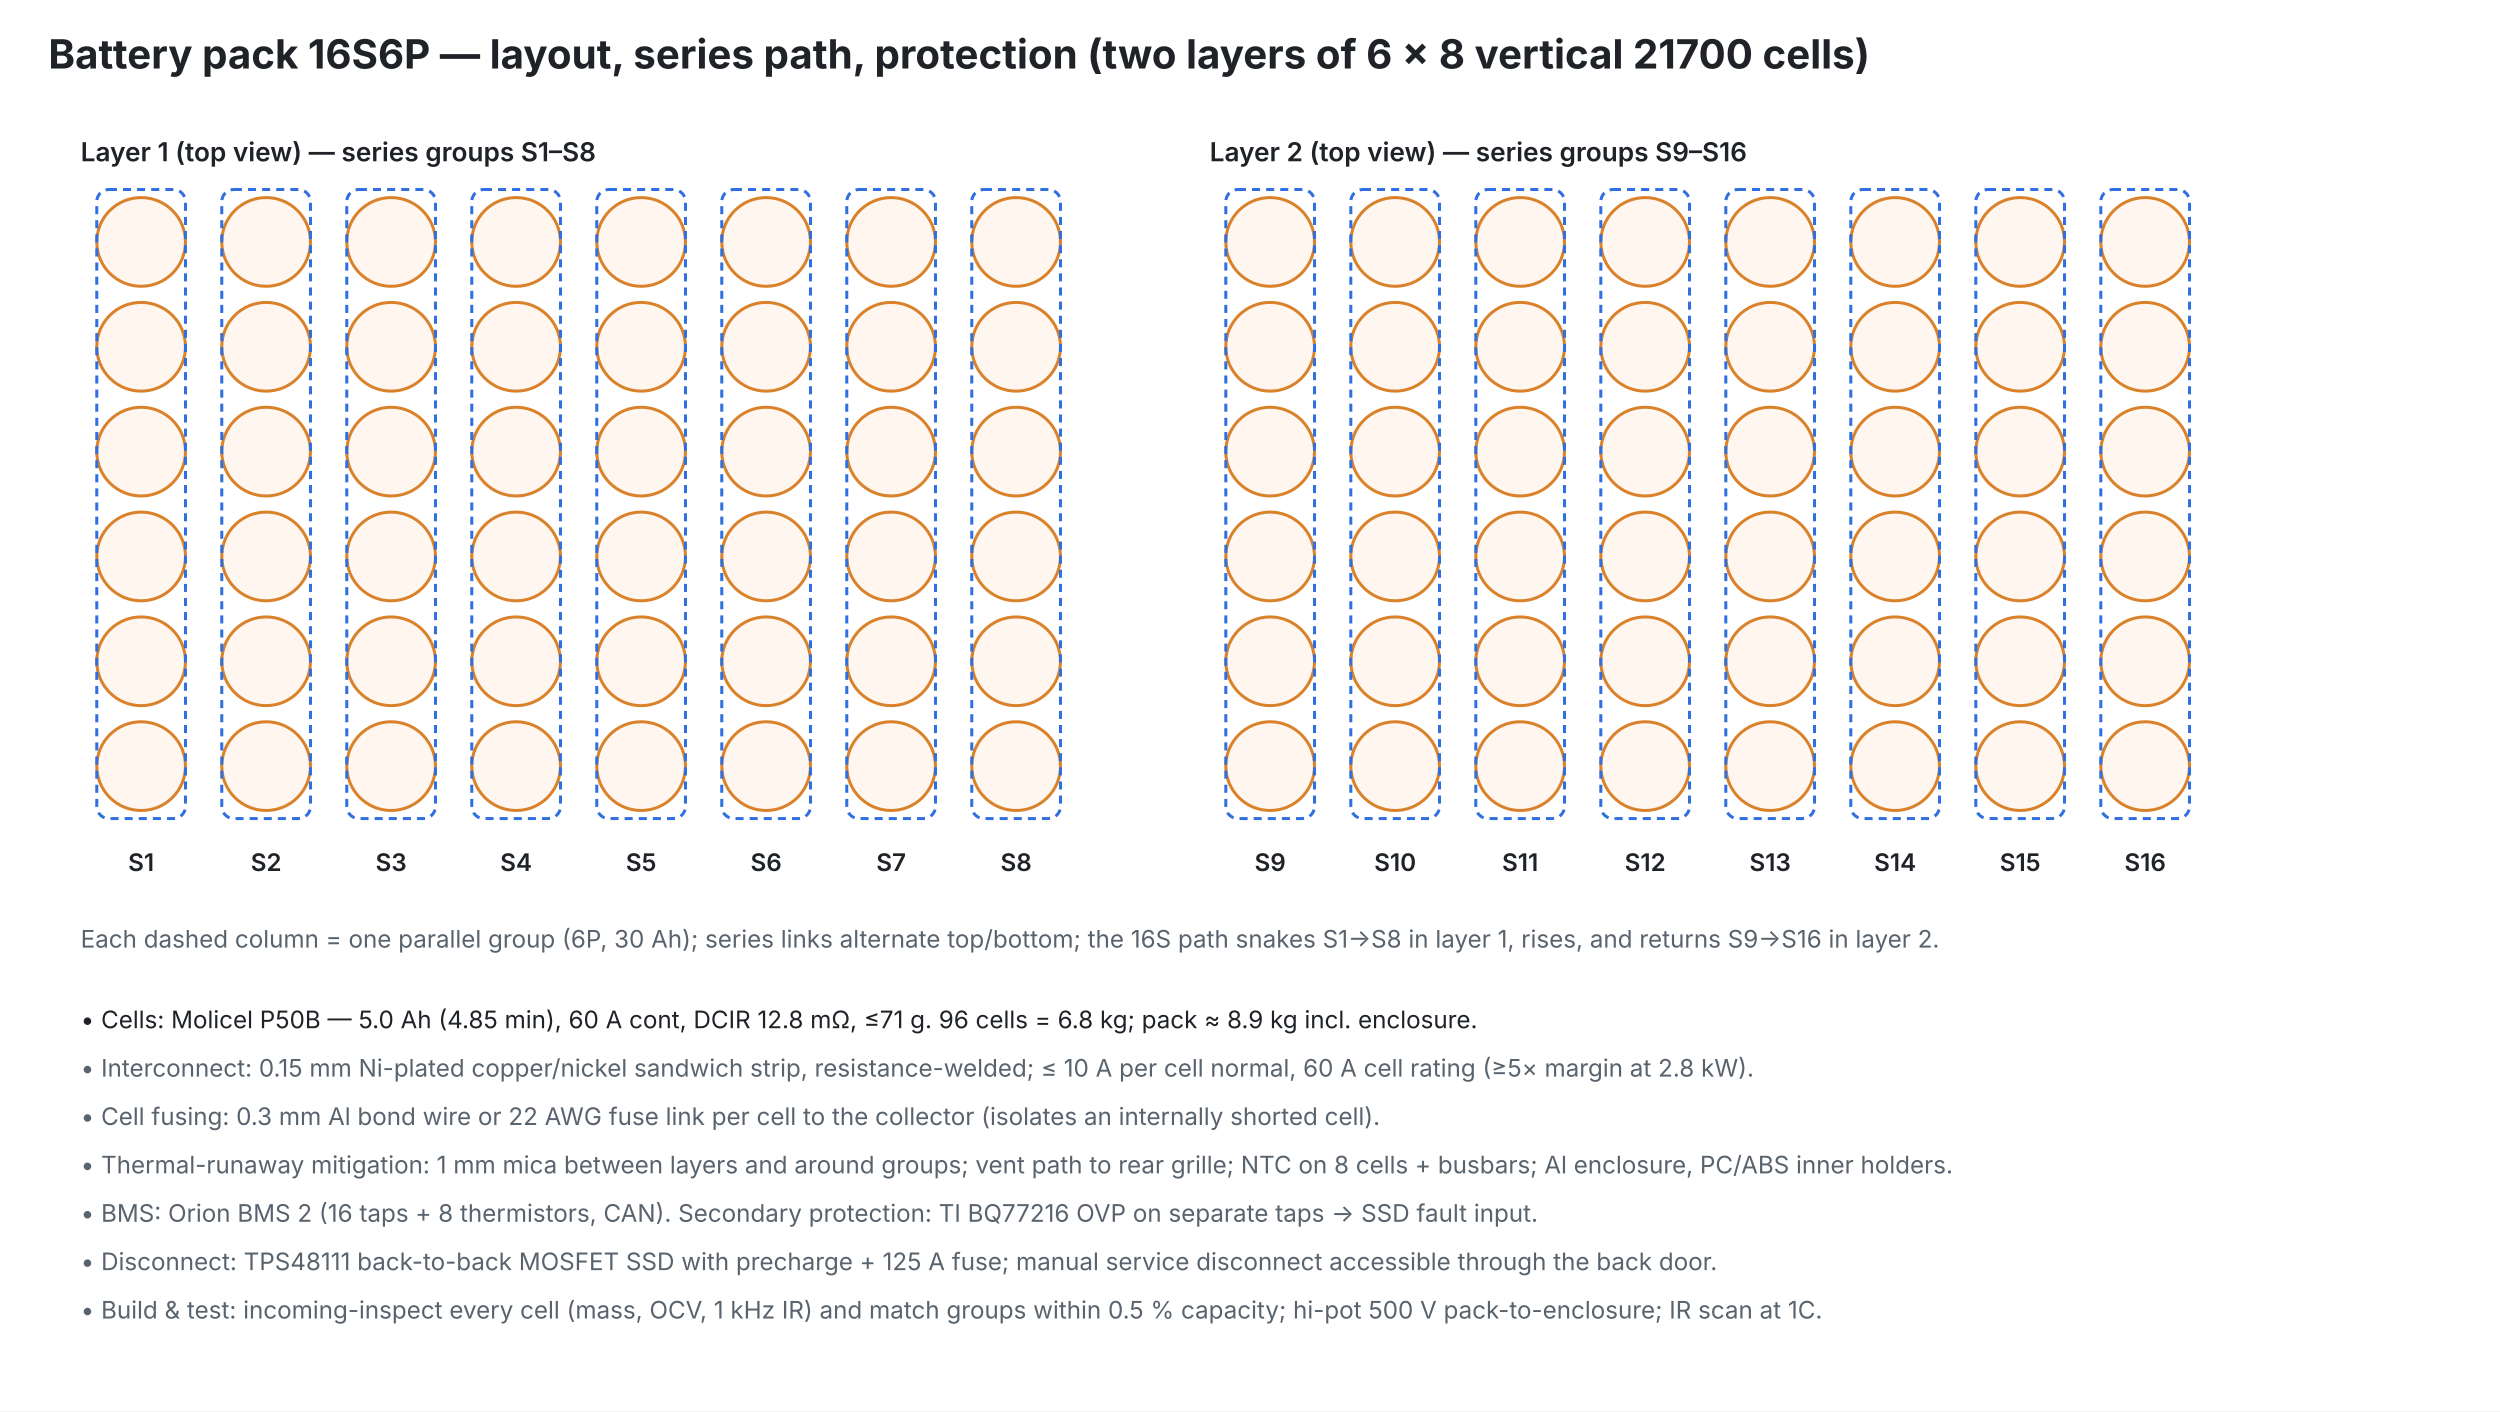
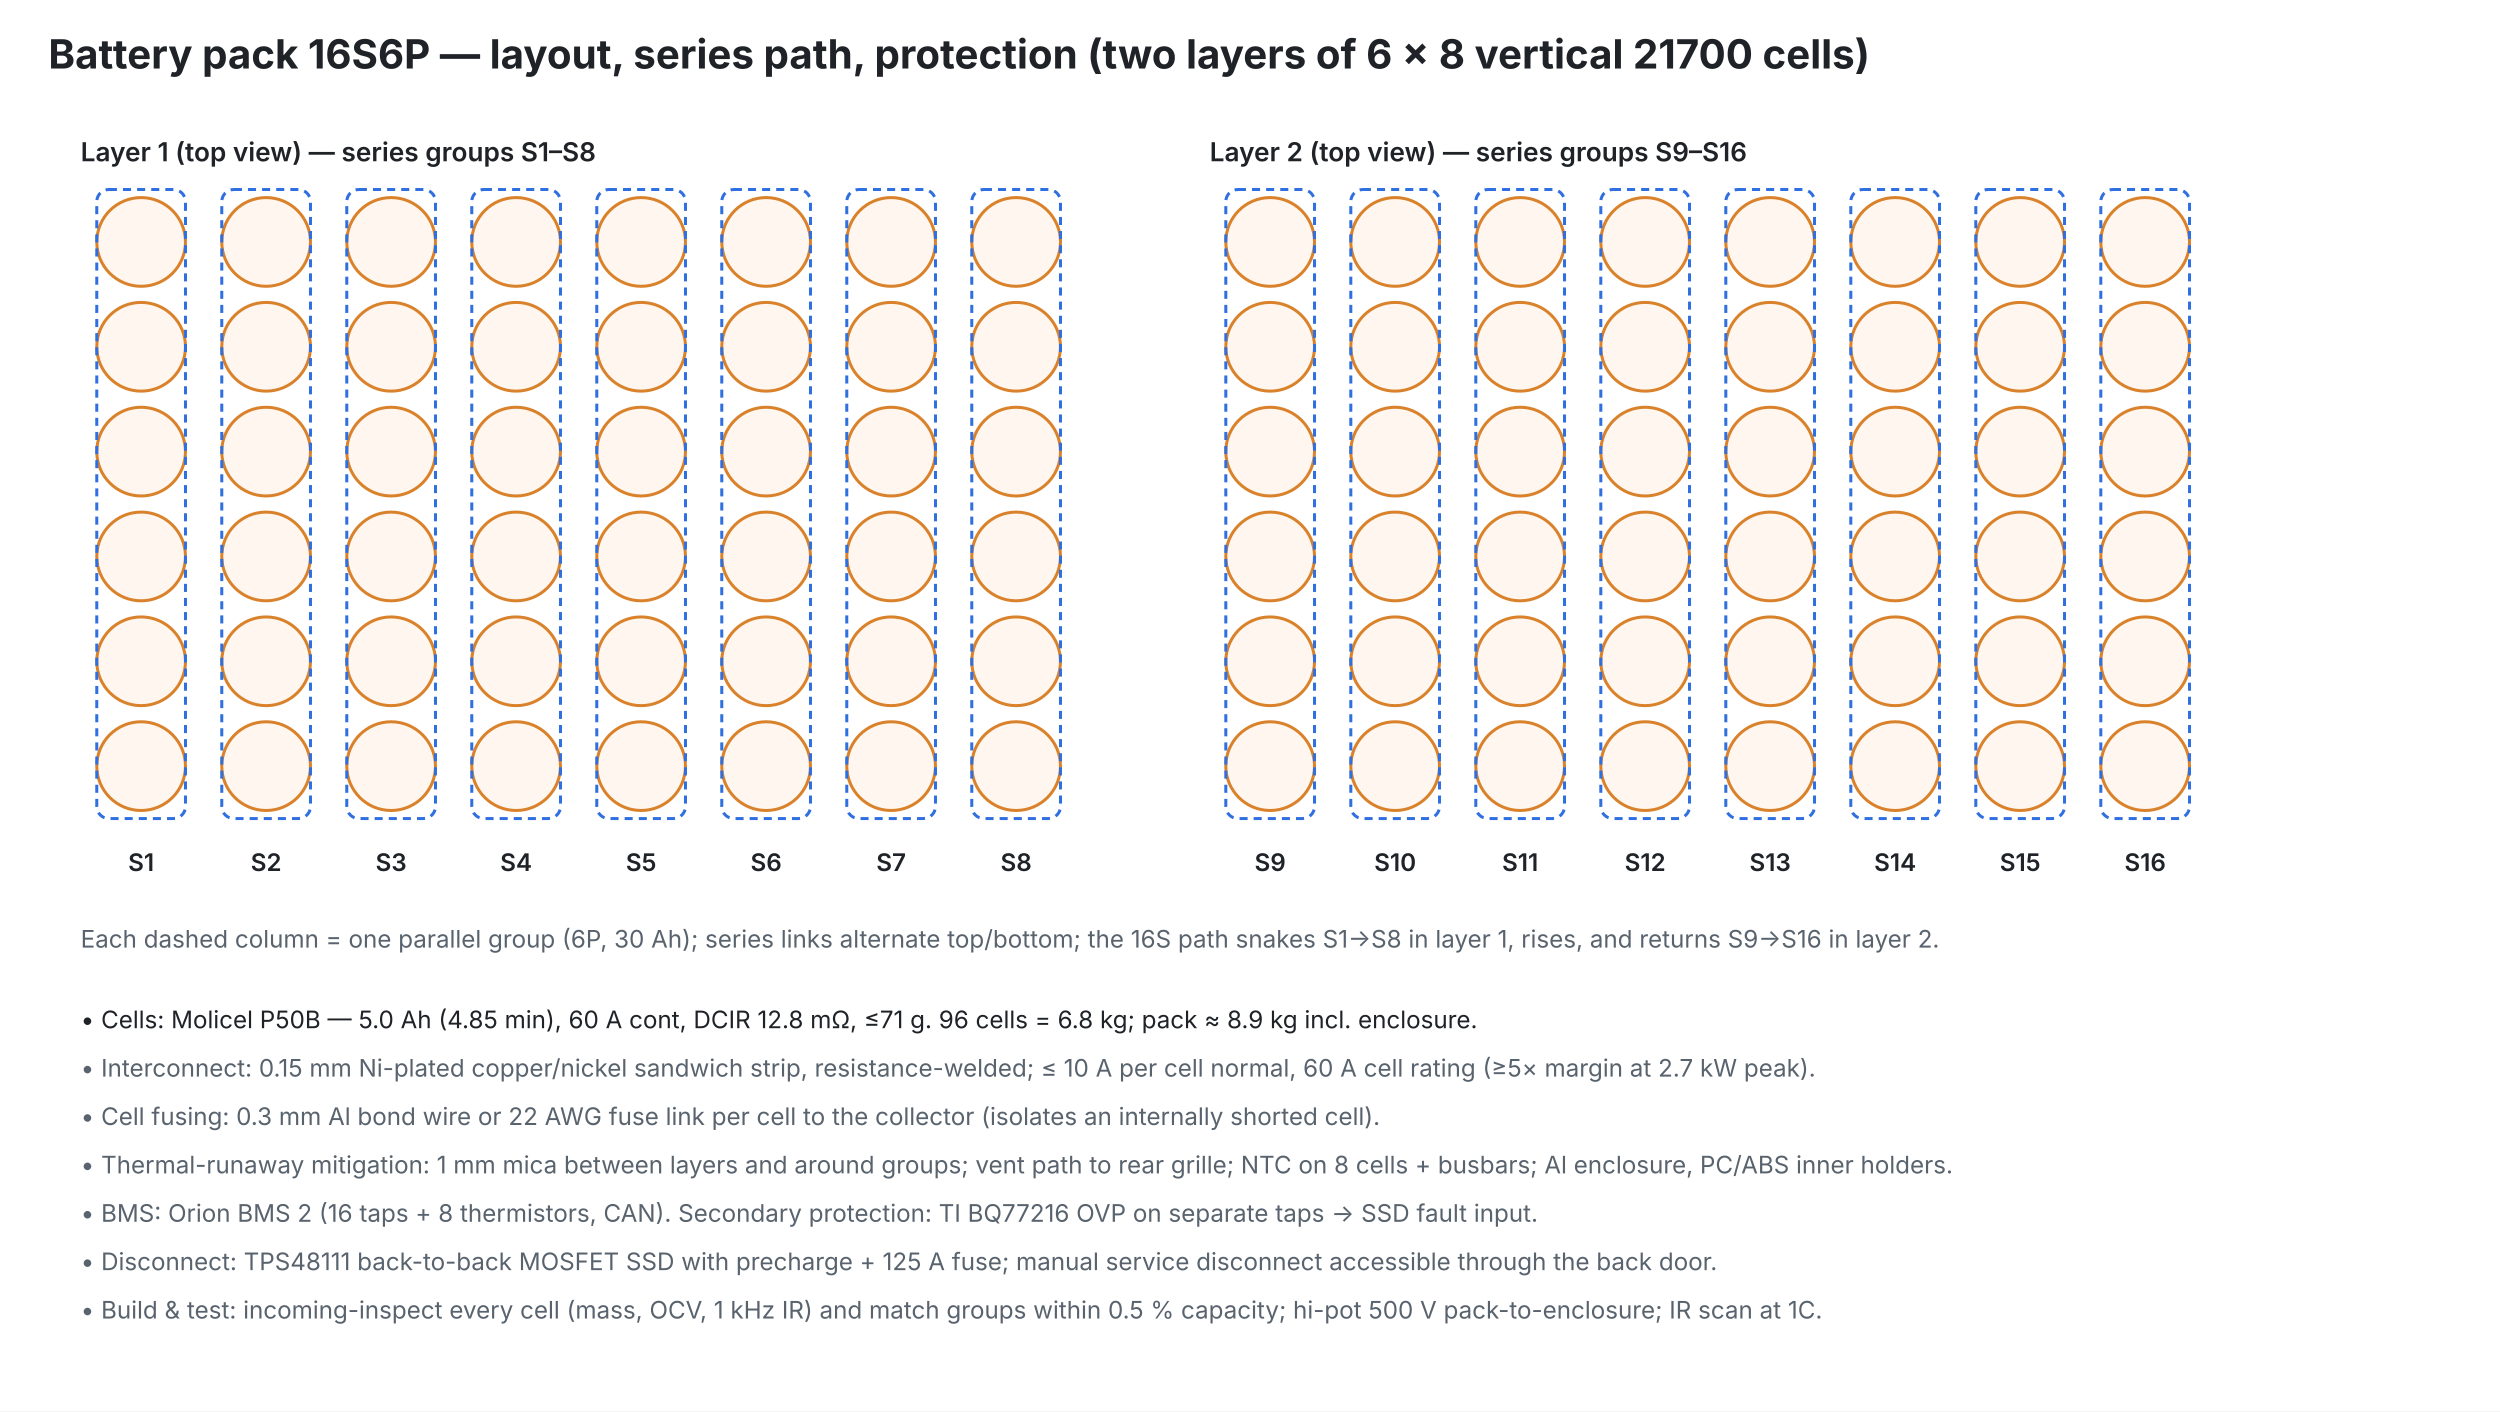
<svg xmlns="http://www.w3.org/2000/svg" viewBox="0 0 1240 700" width="1240" height="700">
  <defs>
    <marker id="arrow" viewBox="0 0 10 10" refX="9" refY="5" markerWidth="7" markerHeight="7" orient="auto-start-reverse">
      <path d="M0,0 L10,5 L0,10 z" fill="#1f2328" />
    </marker>
  </defs>
  <rect width="1240" height="700" fill="#ffffff" />
  <text x="24.0" y="34.0" font-family="Inter, Segoe UI, Helvetica, Arial, sans-serif" font-size="20" fill="#1f2328" text-anchor="start" font-weight="700">Battery pack 16S6P — layout, series path, protection (two layers of 6 × 8 vertical 21700 cells)</text>
  <text x="40.0" y="80.0" font-family="Inter, Segoe UI, Helvetica, Arial, sans-serif" font-size="13" fill="#1f2328" text-anchor="start" font-weight="600">Layer 1 (top view) — series groups S1–S8</text>
  <circle cx="70.0" cy="120.0" r="22" fill="#fff7ef" stroke="#d9822b" stroke-width="1.5" />
  <circle cx="70.0" cy="172.0" r="22" fill="#fff7ef" stroke="#d9822b" stroke-width="1.5" />
  <circle cx="70.0" cy="224.0" r="22" fill="#fff7ef" stroke="#d9822b" stroke-width="1.5" />
  <circle cx="70.0" cy="276.0" r="22" fill="#fff7ef" stroke="#d9822b" stroke-width="1.5" />
  <circle cx="70.0" cy="328.0" r="22" fill="#fff7ef" stroke="#d9822b" stroke-width="1.5" />
  <circle cx="70.0" cy="380.0" r="22" fill="#fff7ef" stroke="#d9822b" stroke-width="1.5" />
  <text x="70.0" y="432.0" font-family="Inter, Segoe UI, Helvetica, Arial, sans-serif" font-size="12" fill="#1f2328" text-anchor="middle" font-weight="600">S1</text>
  <rect x="48" y="94" width="44" height="312" rx="6" fill="none" stroke="#2f6fdf" stroke-width="1.5" stroke-dasharray="4 3" />
  <circle cx="132.0" cy="120.0" r="22" fill="#fff7ef" stroke="#d9822b" stroke-width="1.5" />
  <circle cx="132.0" cy="172.0" r="22" fill="#fff7ef" stroke="#d9822b" stroke-width="1.5" />
  <circle cx="132.0" cy="224.0" r="22" fill="#fff7ef" stroke="#d9822b" stroke-width="1.5" />
  <circle cx="132.0" cy="276.0" r="22" fill="#fff7ef" stroke="#d9822b" stroke-width="1.5" />
  <circle cx="132.0" cy="328.0" r="22" fill="#fff7ef" stroke="#d9822b" stroke-width="1.5" />
  <circle cx="132.0" cy="380.0" r="22" fill="#fff7ef" stroke="#d9822b" stroke-width="1.5" />
  <text x="132.0" y="432.0" font-family="Inter, Segoe UI, Helvetica, Arial, sans-serif" font-size="12" fill="#1f2328" text-anchor="middle" font-weight="600">S2</text>
  <rect x="110" y="94" width="44" height="312" rx="6" fill="none" stroke="#2f6fdf" stroke-width="1.5" stroke-dasharray="4 3" />
  <circle cx="194.0" cy="120.0" r="22" fill="#fff7ef" stroke="#d9822b" stroke-width="1.5" />
  <circle cx="194.0" cy="172.0" r="22" fill="#fff7ef" stroke="#d9822b" stroke-width="1.5" />
  <circle cx="194.0" cy="224.0" r="22" fill="#fff7ef" stroke="#d9822b" stroke-width="1.5" />
  <circle cx="194.0" cy="276.0" r="22" fill="#fff7ef" stroke="#d9822b" stroke-width="1.5" />
  <circle cx="194.0" cy="328.0" r="22" fill="#fff7ef" stroke="#d9822b" stroke-width="1.5" />
  <circle cx="194.0" cy="380.0" r="22" fill="#fff7ef" stroke="#d9822b" stroke-width="1.5" />
  <text x="194.0" y="432.0" font-family="Inter, Segoe UI, Helvetica, Arial, sans-serif" font-size="12" fill="#1f2328" text-anchor="middle" font-weight="600">S3</text>
  <rect x="172" y="94" width="44" height="312" rx="6" fill="none" stroke="#2f6fdf" stroke-width="1.5" stroke-dasharray="4 3" />
  <circle cx="256.0" cy="120.0" r="22" fill="#fff7ef" stroke="#d9822b" stroke-width="1.5" />
  <circle cx="256.0" cy="172.0" r="22" fill="#fff7ef" stroke="#d9822b" stroke-width="1.5" />
  <circle cx="256.0" cy="224.0" r="22" fill="#fff7ef" stroke="#d9822b" stroke-width="1.5" />
  <circle cx="256.0" cy="276.0" r="22" fill="#fff7ef" stroke="#d9822b" stroke-width="1.5" />
  <circle cx="256.0" cy="328.0" r="22" fill="#fff7ef" stroke="#d9822b" stroke-width="1.5" />
  <circle cx="256.0" cy="380.0" r="22" fill="#fff7ef" stroke="#d9822b" stroke-width="1.5" />
  <text x="256.0" y="432.0" font-family="Inter, Segoe UI, Helvetica, Arial, sans-serif" font-size="12" fill="#1f2328" text-anchor="middle" font-weight="600">S4</text>
  <rect x="234" y="94" width="44" height="312" rx="6" fill="none" stroke="#2f6fdf" stroke-width="1.5" stroke-dasharray="4 3" />
  <circle cx="318.0" cy="120.0" r="22" fill="#fff7ef" stroke="#d9822b" stroke-width="1.5" />
  <circle cx="318.0" cy="172.0" r="22" fill="#fff7ef" stroke="#d9822b" stroke-width="1.5" />
  <circle cx="318.0" cy="224.0" r="22" fill="#fff7ef" stroke="#d9822b" stroke-width="1.5" />
  <circle cx="318.0" cy="276.0" r="22" fill="#fff7ef" stroke="#d9822b" stroke-width="1.5" />
  <circle cx="318.0" cy="328.0" r="22" fill="#fff7ef" stroke="#d9822b" stroke-width="1.5" />
  <circle cx="318.0" cy="380.0" r="22" fill="#fff7ef" stroke="#d9822b" stroke-width="1.5" />
  <text x="318.0" y="432.0" font-family="Inter, Segoe UI, Helvetica, Arial, sans-serif" font-size="12" fill="#1f2328" text-anchor="middle" font-weight="600">S5</text>
  <rect x="296" y="94" width="44" height="312" rx="6" fill="none" stroke="#2f6fdf" stroke-width="1.5" stroke-dasharray="4 3" />
  <circle cx="380.0" cy="120.0" r="22" fill="#fff7ef" stroke="#d9822b" stroke-width="1.5" />
  <circle cx="380.0" cy="172.0" r="22" fill="#fff7ef" stroke="#d9822b" stroke-width="1.5" />
  <circle cx="380.0" cy="224.0" r="22" fill="#fff7ef" stroke="#d9822b" stroke-width="1.5" />
  <circle cx="380.0" cy="276.0" r="22" fill="#fff7ef" stroke="#d9822b" stroke-width="1.5" />
  <circle cx="380.0" cy="328.0" r="22" fill="#fff7ef" stroke="#d9822b" stroke-width="1.5" />
  <circle cx="380.0" cy="380.0" r="22" fill="#fff7ef" stroke="#d9822b" stroke-width="1.5" />
  <text x="380.0" y="432.0" font-family="Inter, Segoe UI, Helvetica, Arial, sans-serif" font-size="12" fill="#1f2328" text-anchor="middle" font-weight="600">S6</text>
  <rect x="358" y="94" width="44" height="312" rx="6" fill="none" stroke="#2f6fdf" stroke-width="1.5" stroke-dasharray="4 3" />
  <circle cx="442.0" cy="120.0" r="22" fill="#fff7ef" stroke="#d9822b" stroke-width="1.5" />
  <circle cx="442.0" cy="172.0" r="22" fill="#fff7ef" stroke="#d9822b" stroke-width="1.5" />
  <circle cx="442.0" cy="224.0" r="22" fill="#fff7ef" stroke="#d9822b" stroke-width="1.5" />
  <circle cx="442.0" cy="276.0" r="22" fill="#fff7ef" stroke="#d9822b" stroke-width="1.5" />
  <circle cx="442.0" cy="328.0" r="22" fill="#fff7ef" stroke="#d9822b" stroke-width="1.5" />
  <circle cx="442.0" cy="380.0" r="22" fill="#fff7ef" stroke="#d9822b" stroke-width="1.5" />
  <text x="442.0" y="432.0" font-family="Inter, Segoe UI, Helvetica, Arial, sans-serif" font-size="12" fill="#1f2328" text-anchor="middle" font-weight="600">S7</text>
  <rect x="420" y="94" width="44" height="312" rx="6" fill="none" stroke="#2f6fdf" stroke-width="1.5" stroke-dasharray="4 3" />
  <circle cx="504.0" cy="120.0" r="22" fill="#fff7ef" stroke="#d9822b" stroke-width="1.5" />
  <circle cx="504.0" cy="172.0" r="22" fill="#fff7ef" stroke="#d9822b" stroke-width="1.5" />
  <circle cx="504.0" cy="224.0" r="22" fill="#fff7ef" stroke="#d9822b" stroke-width="1.5" />
  <circle cx="504.0" cy="276.0" r="22" fill="#fff7ef" stroke="#d9822b" stroke-width="1.5" />
  <circle cx="504.0" cy="328.0" r="22" fill="#fff7ef" stroke="#d9822b" stroke-width="1.5" />
  <circle cx="504.0" cy="380.0" r="22" fill="#fff7ef" stroke="#d9822b" stroke-width="1.5" />
  <text x="504.0" y="432.0" font-family="Inter, Segoe UI, Helvetica, Arial, sans-serif" font-size="12" fill="#1f2328" text-anchor="middle" font-weight="600">S8</text>
  <rect x="482" y="94" width="44" height="312" rx="6" fill="none" stroke="#2f6fdf" stroke-width="1.5" stroke-dasharray="4 3" />
  <text x="600.0" y="80.0" font-family="Inter, Segoe UI, Helvetica, Arial, sans-serif" font-size="13" fill="#1f2328" text-anchor="start" font-weight="600">Layer 2 (top view) — series groups S9–S16</text>
  <circle cx="630.0" cy="120.0" r="22" fill="#fff7ef" stroke="#d9822b" stroke-width="1.5" />
  <circle cx="630.0" cy="172.0" r="22" fill="#fff7ef" stroke="#d9822b" stroke-width="1.5" />
  <circle cx="630.0" cy="224.0" r="22" fill="#fff7ef" stroke="#d9822b" stroke-width="1.5" />
  <circle cx="630.0" cy="276.0" r="22" fill="#fff7ef" stroke="#d9822b" stroke-width="1.5" />
  <circle cx="630.0" cy="328.0" r="22" fill="#fff7ef" stroke="#d9822b" stroke-width="1.5" />
  <circle cx="630.0" cy="380.0" r="22" fill="#fff7ef" stroke="#d9822b" stroke-width="1.5" />
  <text x="630.0" y="432.0" font-family="Inter, Segoe UI, Helvetica, Arial, sans-serif" font-size="12" fill="#1f2328" text-anchor="middle" font-weight="600">S9</text>
  <rect x="608" y="94" width="44" height="312" rx="6" fill="none" stroke="#2f6fdf" stroke-width="1.5" stroke-dasharray="4 3" />
  <circle cx="692.0" cy="120.0" r="22" fill="#fff7ef" stroke="#d9822b" stroke-width="1.5" />
  <circle cx="692.0" cy="172.0" r="22" fill="#fff7ef" stroke="#d9822b" stroke-width="1.5" />
  <circle cx="692.0" cy="224.0" r="22" fill="#fff7ef" stroke="#d9822b" stroke-width="1.5" />
  <circle cx="692.0" cy="276.0" r="22" fill="#fff7ef" stroke="#d9822b" stroke-width="1.5" />
  <circle cx="692.0" cy="328.0" r="22" fill="#fff7ef" stroke="#d9822b" stroke-width="1.5" />
  <circle cx="692.0" cy="380.0" r="22" fill="#fff7ef" stroke="#d9822b" stroke-width="1.5" />
  <text x="692.0" y="432.0" font-family="Inter, Segoe UI, Helvetica, Arial, sans-serif" font-size="12" fill="#1f2328" text-anchor="middle" font-weight="600">S10</text>
  <rect x="670" y="94" width="44" height="312" rx="6" fill="none" stroke="#2f6fdf" stroke-width="1.5" stroke-dasharray="4 3" />
  <circle cx="754.0" cy="120.0" r="22" fill="#fff7ef" stroke="#d9822b" stroke-width="1.5" />
  <circle cx="754.0" cy="172.0" r="22" fill="#fff7ef" stroke="#d9822b" stroke-width="1.5" />
  <circle cx="754.0" cy="224.0" r="22" fill="#fff7ef" stroke="#d9822b" stroke-width="1.5" />
  <circle cx="754.0" cy="276.0" r="22" fill="#fff7ef" stroke="#d9822b" stroke-width="1.5" />
  <circle cx="754.0" cy="328.0" r="22" fill="#fff7ef" stroke="#d9822b" stroke-width="1.5" />
  <circle cx="754.0" cy="380.0" r="22" fill="#fff7ef" stroke="#d9822b" stroke-width="1.5" />
  <text x="754.0" y="432.0" font-family="Inter, Segoe UI, Helvetica, Arial, sans-serif" font-size="12" fill="#1f2328" text-anchor="middle" font-weight="600">S11</text>
  <rect x="732" y="94" width="44" height="312" rx="6" fill="none" stroke="#2f6fdf" stroke-width="1.5" stroke-dasharray="4 3" />
  <circle cx="816.0" cy="120.0" r="22" fill="#fff7ef" stroke="#d9822b" stroke-width="1.5" />
  <circle cx="816.0" cy="172.0" r="22" fill="#fff7ef" stroke="#d9822b" stroke-width="1.5" />
  <circle cx="816.0" cy="224.0" r="22" fill="#fff7ef" stroke="#d9822b" stroke-width="1.5" />
  <circle cx="816.0" cy="276.0" r="22" fill="#fff7ef" stroke="#d9822b" stroke-width="1.5" />
  <circle cx="816.0" cy="328.0" r="22" fill="#fff7ef" stroke="#d9822b" stroke-width="1.5" />
  <circle cx="816.0" cy="380.0" r="22" fill="#fff7ef" stroke="#d9822b" stroke-width="1.5" />
  <text x="816.0" y="432.0" font-family="Inter, Segoe UI, Helvetica, Arial, sans-serif" font-size="12" fill="#1f2328" text-anchor="middle" font-weight="600">S12</text>
  <rect x="794" y="94" width="44" height="312" rx="6" fill="none" stroke="#2f6fdf" stroke-width="1.5" stroke-dasharray="4 3" />
  <circle cx="878.0" cy="120.0" r="22" fill="#fff7ef" stroke="#d9822b" stroke-width="1.5" />
  <circle cx="878.0" cy="172.0" r="22" fill="#fff7ef" stroke="#d9822b" stroke-width="1.5" />
  <circle cx="878.0" cy="224.0" r="22" fill="#fff7ef" stroke="#d9822b" stroke-width="1.5" />
  <circle cx="878.0" cy="276.0" r="22" fill="#fff7ef" stroke="#d9822b" stroke-width="1.5" />
  <circle cx="878.0" cy="328.0" r="22" fill="#fff7ef" stroke="#d9822b" stroke-width="1.5" />
  <circle cx="878.0" cy="380.0" r="22" fill="#fff7ef" stroke="#d9822b" stroke-width="1.5" />
  <text x="878.0" y="432.0" font-family="Inter, Segoe UI, Helvetica, Arial, sans-serif" font-size="12" fill="#1f2328" text-anchor="middle" font-weight="600">S13</text>
  <rect x="856" y="94" width="44" height="312" rx="6" fill="none" stroke="#2f6fdf" stroke-width="1.5" stroke-dasharray="4 3" />
  <circle cx="940.0" cy="120.0" r="22" fill="#fff7ef" stroke="#d9822b" stroke-width="1.5" />
  <circle cx="940.0" cy="172.0" r="22" fill="#fff7ef" stroke="#d9822b" stroke-width="1.5" />
  <circle cx="940.0" cy="224.0" r="22" fill="#fff7ef" stroke="#d9822b" stroke-width="1.5" />
  <circle cx="940.0" cy="276.0" r="22" fill="#fff7ef" stroke="#d9822b" stroke-width="1.5" />
  <circle cx="940.0" cy="328.0" r="22" fill="#fff7ef" stroke="#d9822b" stroke-width="1.5" />
  <circle cx="940.0" cy="380.0" r="22" fill="#fff7ef" stroke="#d9822b" stroke-width="1.5" />
  <text x="940.0" y="432.0" font-family="Inter, Segoe UI, Helvetica, Arial, sans-serif" font-size="12" fill="#1f2328" text-anchor="middle" font-weight="600">S14</text>
  <rect x="918" y="94" width="44" height="312" rx="6" fill="none" stroke="#2f6fdf" stroke-width="1.5" stroke-dasharray="4 3" />
  <circle cx="1002.0" cy="120.0" r="22" fill="#fff7ef" stroke="#d9822b" stroke-width="1.5" />
  <circle cx="1002.0" cy="172.0" r="22" fill="#fff7ef" stroke="#d9822b" stroke-width="1.5" />
  <circle cx="1002.0" cy="224.0" r="22" fill="#fff7ef" stroke="#d9822b" stroke-width="1.5" />
  <circle cx="1002.0" cy="276.0" r="22" fill="#fff7ef" stroke="#d9822b" stroke-width="1.5" />
  <circle cx="1002.0" cy="328.0" r="22" fill="#fff7ef" stroke="#d9822b" stroke-width="1.5" />
  <circle cx="1002.0" cy="380.0" r="22" fill="#fff7ef" stroke="#d9822b" stroke-width="1.5" />
  <text x="1002.0" y="432.0" font-family="Inter, Segoe UI, Helvetica, Arial, sans-serif" font-size="12" fill="#1f2328" text-anchor="middle" font-weight="600">S15</text>
  <rect x="980" y="94" width="44" height="312" rx="6" fill="none" stroke="#2f6fdf" stroke-width="1.5" stroke-dasharray="4 3" />
  <circle cx="1064.0" cy="120.0" r="22" fill="#fff7ef" stroke="#d9822b" stroke-width="1.5" />
  <circle cx="1064.0" cy="172.0" r="22" fill="#fff7ef" stroke="#d9822b" stroke-width="1.5" />
  <circle cx="1064.0" cy="224.0" r="22" fill="#fff7ef" stroke="#d9822b" stroke-width="1.5" />
  <circle cx="1064.0" cy="276.0" r="22" fill="#fff7ef" stroke="#d9822b" stroke-width="1.5" />
  <circle cx="1064.0" cy="328.0" r="22" fill="#fff7ef" stroke="#d9822b" stroke-width="1.5" />
  <circle cx="1064.0" cy="380.0" r="22" fill="#fff7ef" stroke="#d9822b" stroke-width="1.5" />
  <text x="1064.0" y="432.0" font-family="Inter, Segoe UI, Helvetica, Arial, sans-serif" font-size="12" fill="#1f2328" text-anchor="middle" font-weight="600">S16</text>
  <rect x="1042" y="94" width="44" height="312" rx="6" fill="none" stroke="#2f6fdf" stroke-width="1.5" stroke-dasharray="4 3" />
  <text x="40.0" y="470.0" font-family="Inter, Segoe UI, Helvetica, Arial, sans-serif" font-size="12" fill="#59636e" text-anchor="start" font-weight="400">Each dashed column = one parallel group (6P, 30 Ah); series links alternate top/bottom; the 16S path snakes S1→S8 in layer 1, rises, and returns S9→S16 in layer 2.</text>
  <text x="40.0" y="510.0" font-family="Inter, Segoe UI, Helvetica, Arial, sans-serif" font-size="12" fill="#1f2328" text-anchor="start" font-weight="400">• Cells: Molicel P50B — 5.0 Ah (4.85 min), 60 A cont, DCIR 12.8 mΩ, ≤71 g. 96 cells = 6.8 kg; pack ≈ 8.9 kg incl. enclosure.</text>
-   <text x="40.0" y="534.0" font-family="Inter, Segoe UI, Helvetica, Arial, sans-serif" font-size="12" fill="#59636e" text-anchor="start" font-weight="400">• Interconnect: 0.15 mm Ni-plated copper/nickel sandwich strip, resistance-welded; ≤ 10 A per cell normal, 60 A cell rating (≥5× margin at 2.8 kW).</text>
+   <text x="40.0" y="534.0" font-family="Inter, Segoe UI, Helvetica, Arial, sans-serif" font-size="12" fill="#59636e" text-anchor="start" font-weight="400">• Interconnect: 0.15 mm Ni-plated copper/nickel sandwich strip, resistance-welded; ≤ 10 A per cell normal, 60 A cell rating (≥5× margin at 2.7 kW peak).</text>
  <text x="40.0" y="558.0" font-family="Inter, Segoe UI, Helvetica, Arial, sans-serif" font-size="12" fill="#59636e" text-anchor="start" font-weight="400">• Cell fusing: 0.3 mm Al bond wire or 22 AWG fuse link per cell to the collector (isolates an internally shorted cell).</text>
  <text x="40.0" y="582.0" font-family="Inter, Segoe UI, Helvetica, Arial, sans-serif" font-size="12" fill="#59636e" text-anchor="start" font-weight="400">• Thermal-runaway mitigation: 1 mm mica between layers and around groups; vent path to rear grille; NTC on 8 cells + busbars; Al enclosure, PC/ABS inner holders.</text>
  <text x="40.0" y="606.0" font-family="Inter, Segoe UI, Helvetica, Arial, sans-serif" font-size="12" fill="#59636e" text-anchor="start" font-weight="400">• BMS: Orion BMS 2 (16 taps + 8 thermistors, CAN). Secondary protection: TI BQ77216 OVP on separate taps → SSD fault input.</text>
  <text x="40.0" y="630.0" font-family="Inter, Segoe UI, Helvetica, Arial, sans-serif" font-size="12" fill="#59636e" text-anchor="start" font-weight="400">• Disconnect: TPS48111 back-to-back MOSFET SSD with precharge + 125 A fuse; manual service disconnect accessible through the back door.</text>
  <text x="40.0" y="654.0" font-family="Inter, Segoe UI, Helvetica, Arial, sans-serif" font-size="12" fill="#59636e" text-anchor="start" font-weight="400">• Build &amp; test: incoming-inspect every cell (mass, OCV, 1 kHz IR) and match groups within 0.5 % capacity; hi-pot 500 V pack-to-enclosure; IR scan at 1C.</text>
</svg>
